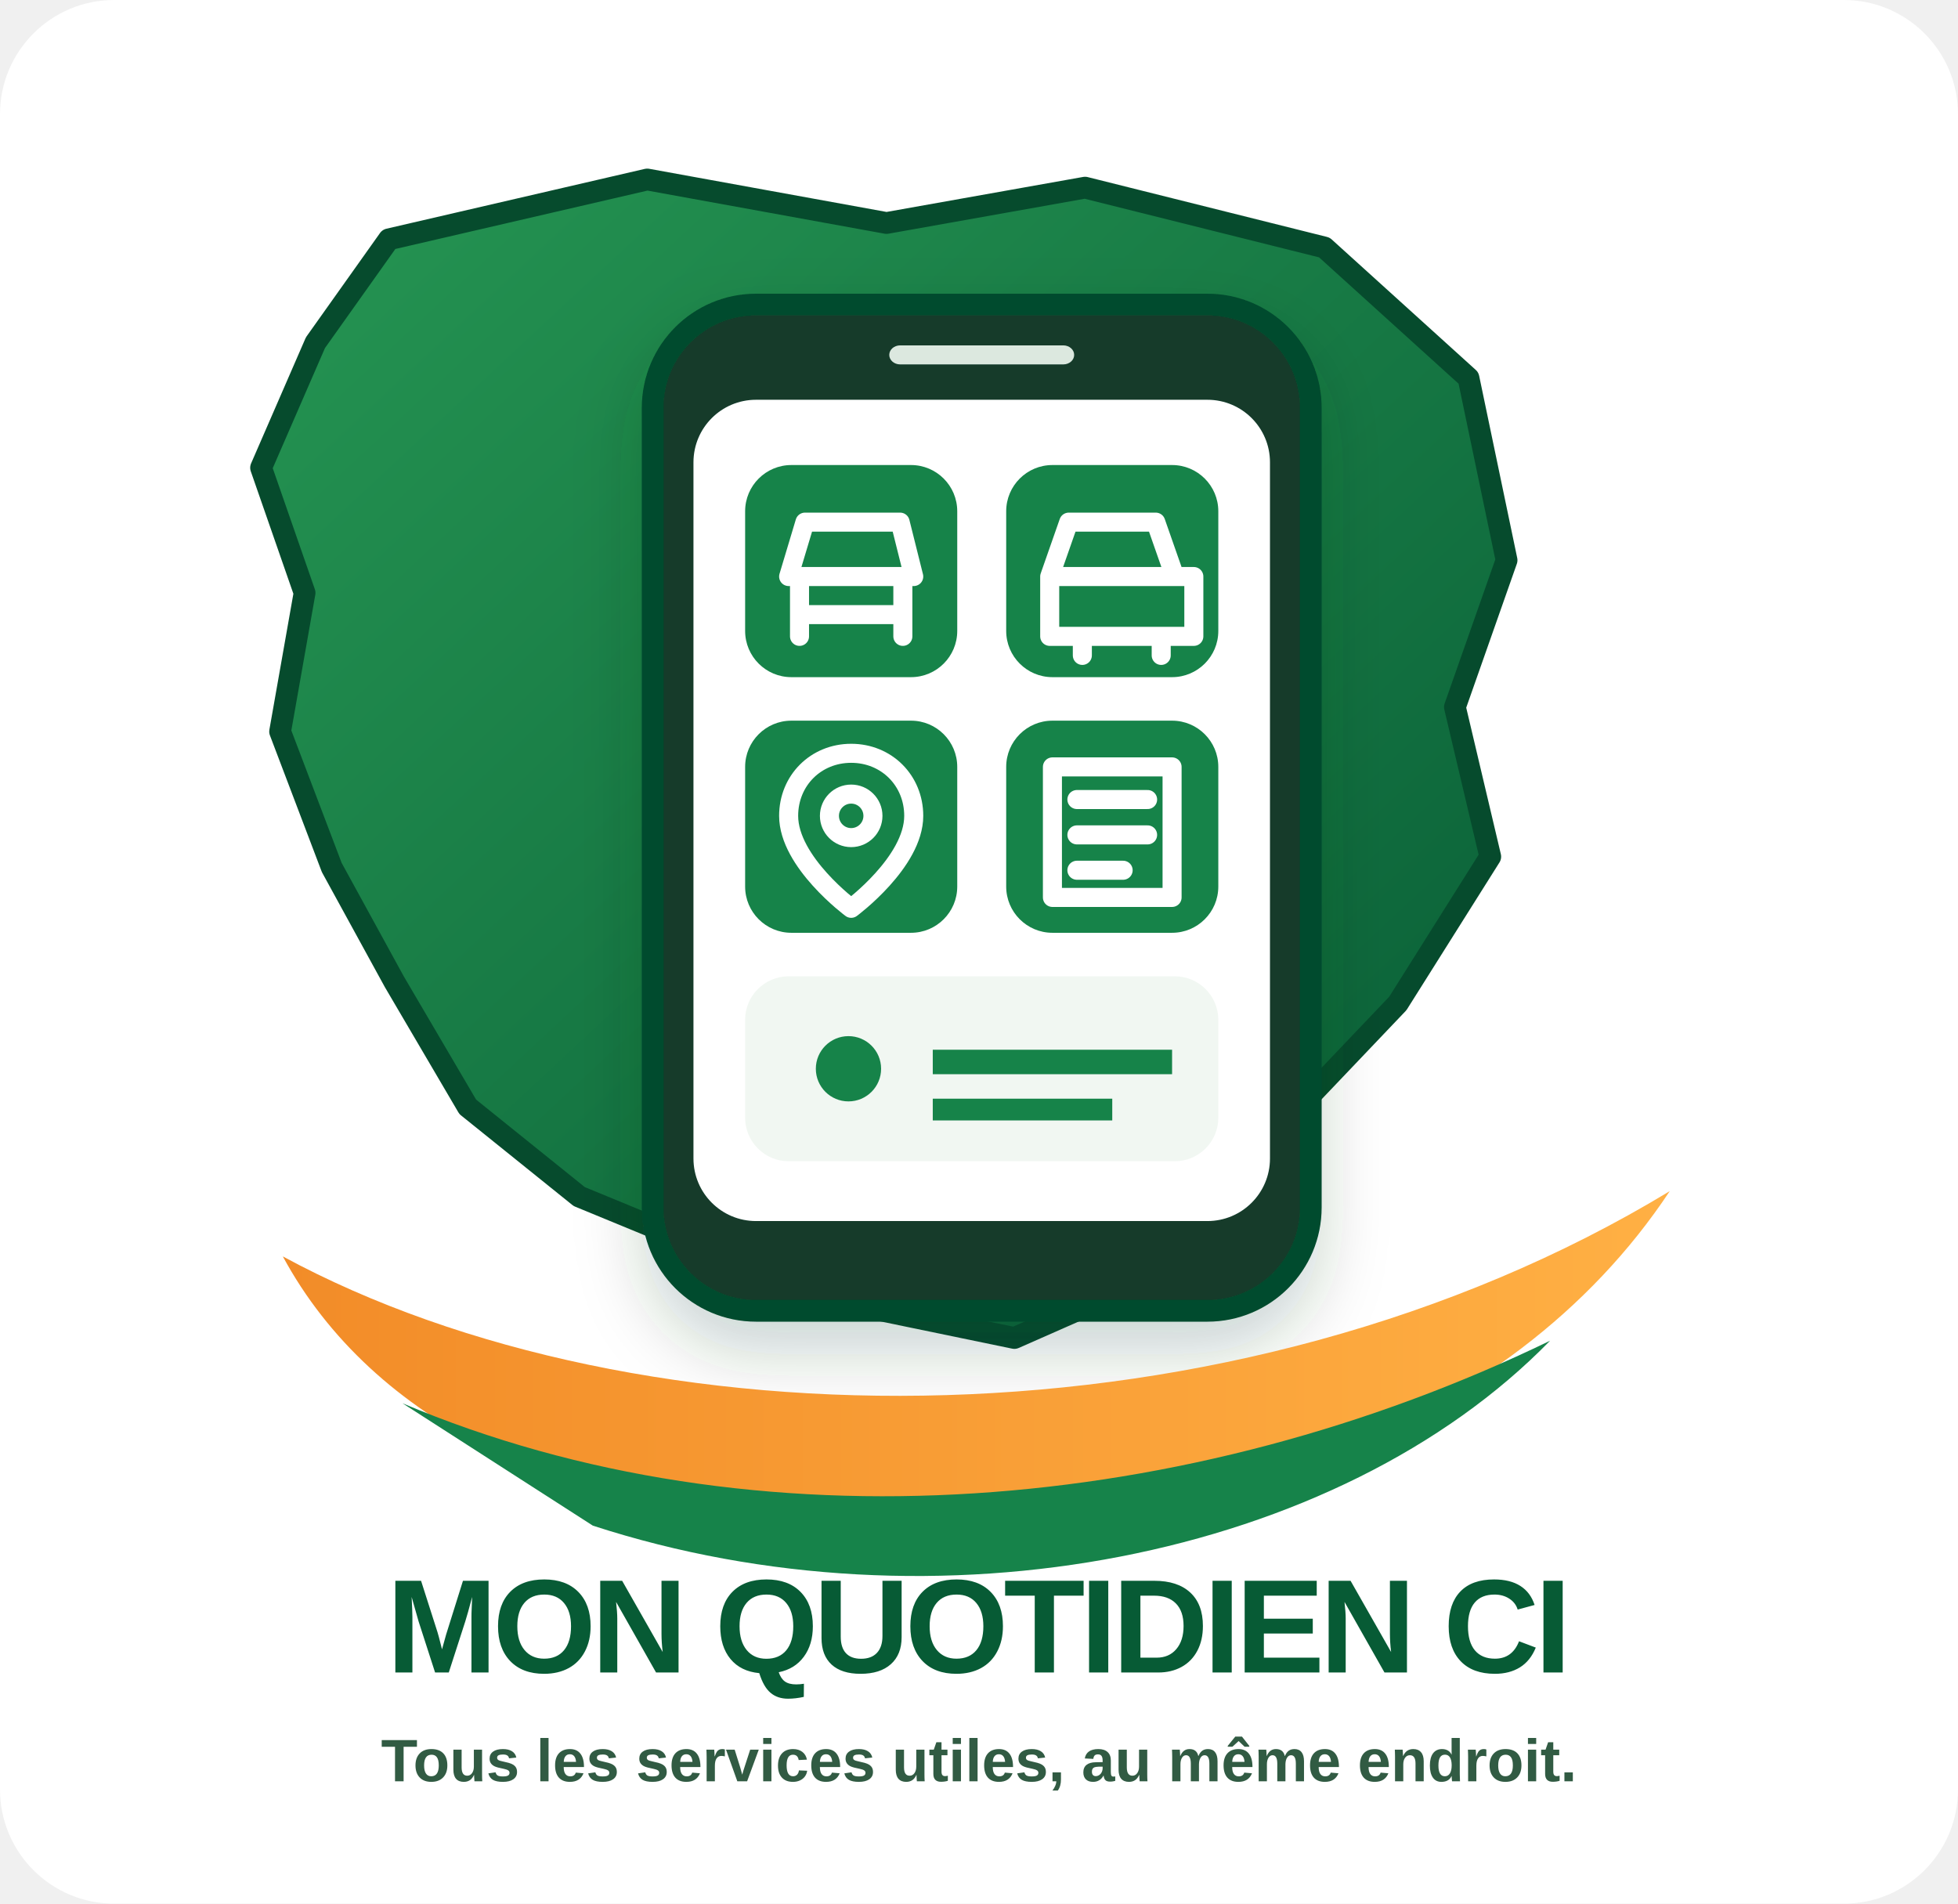
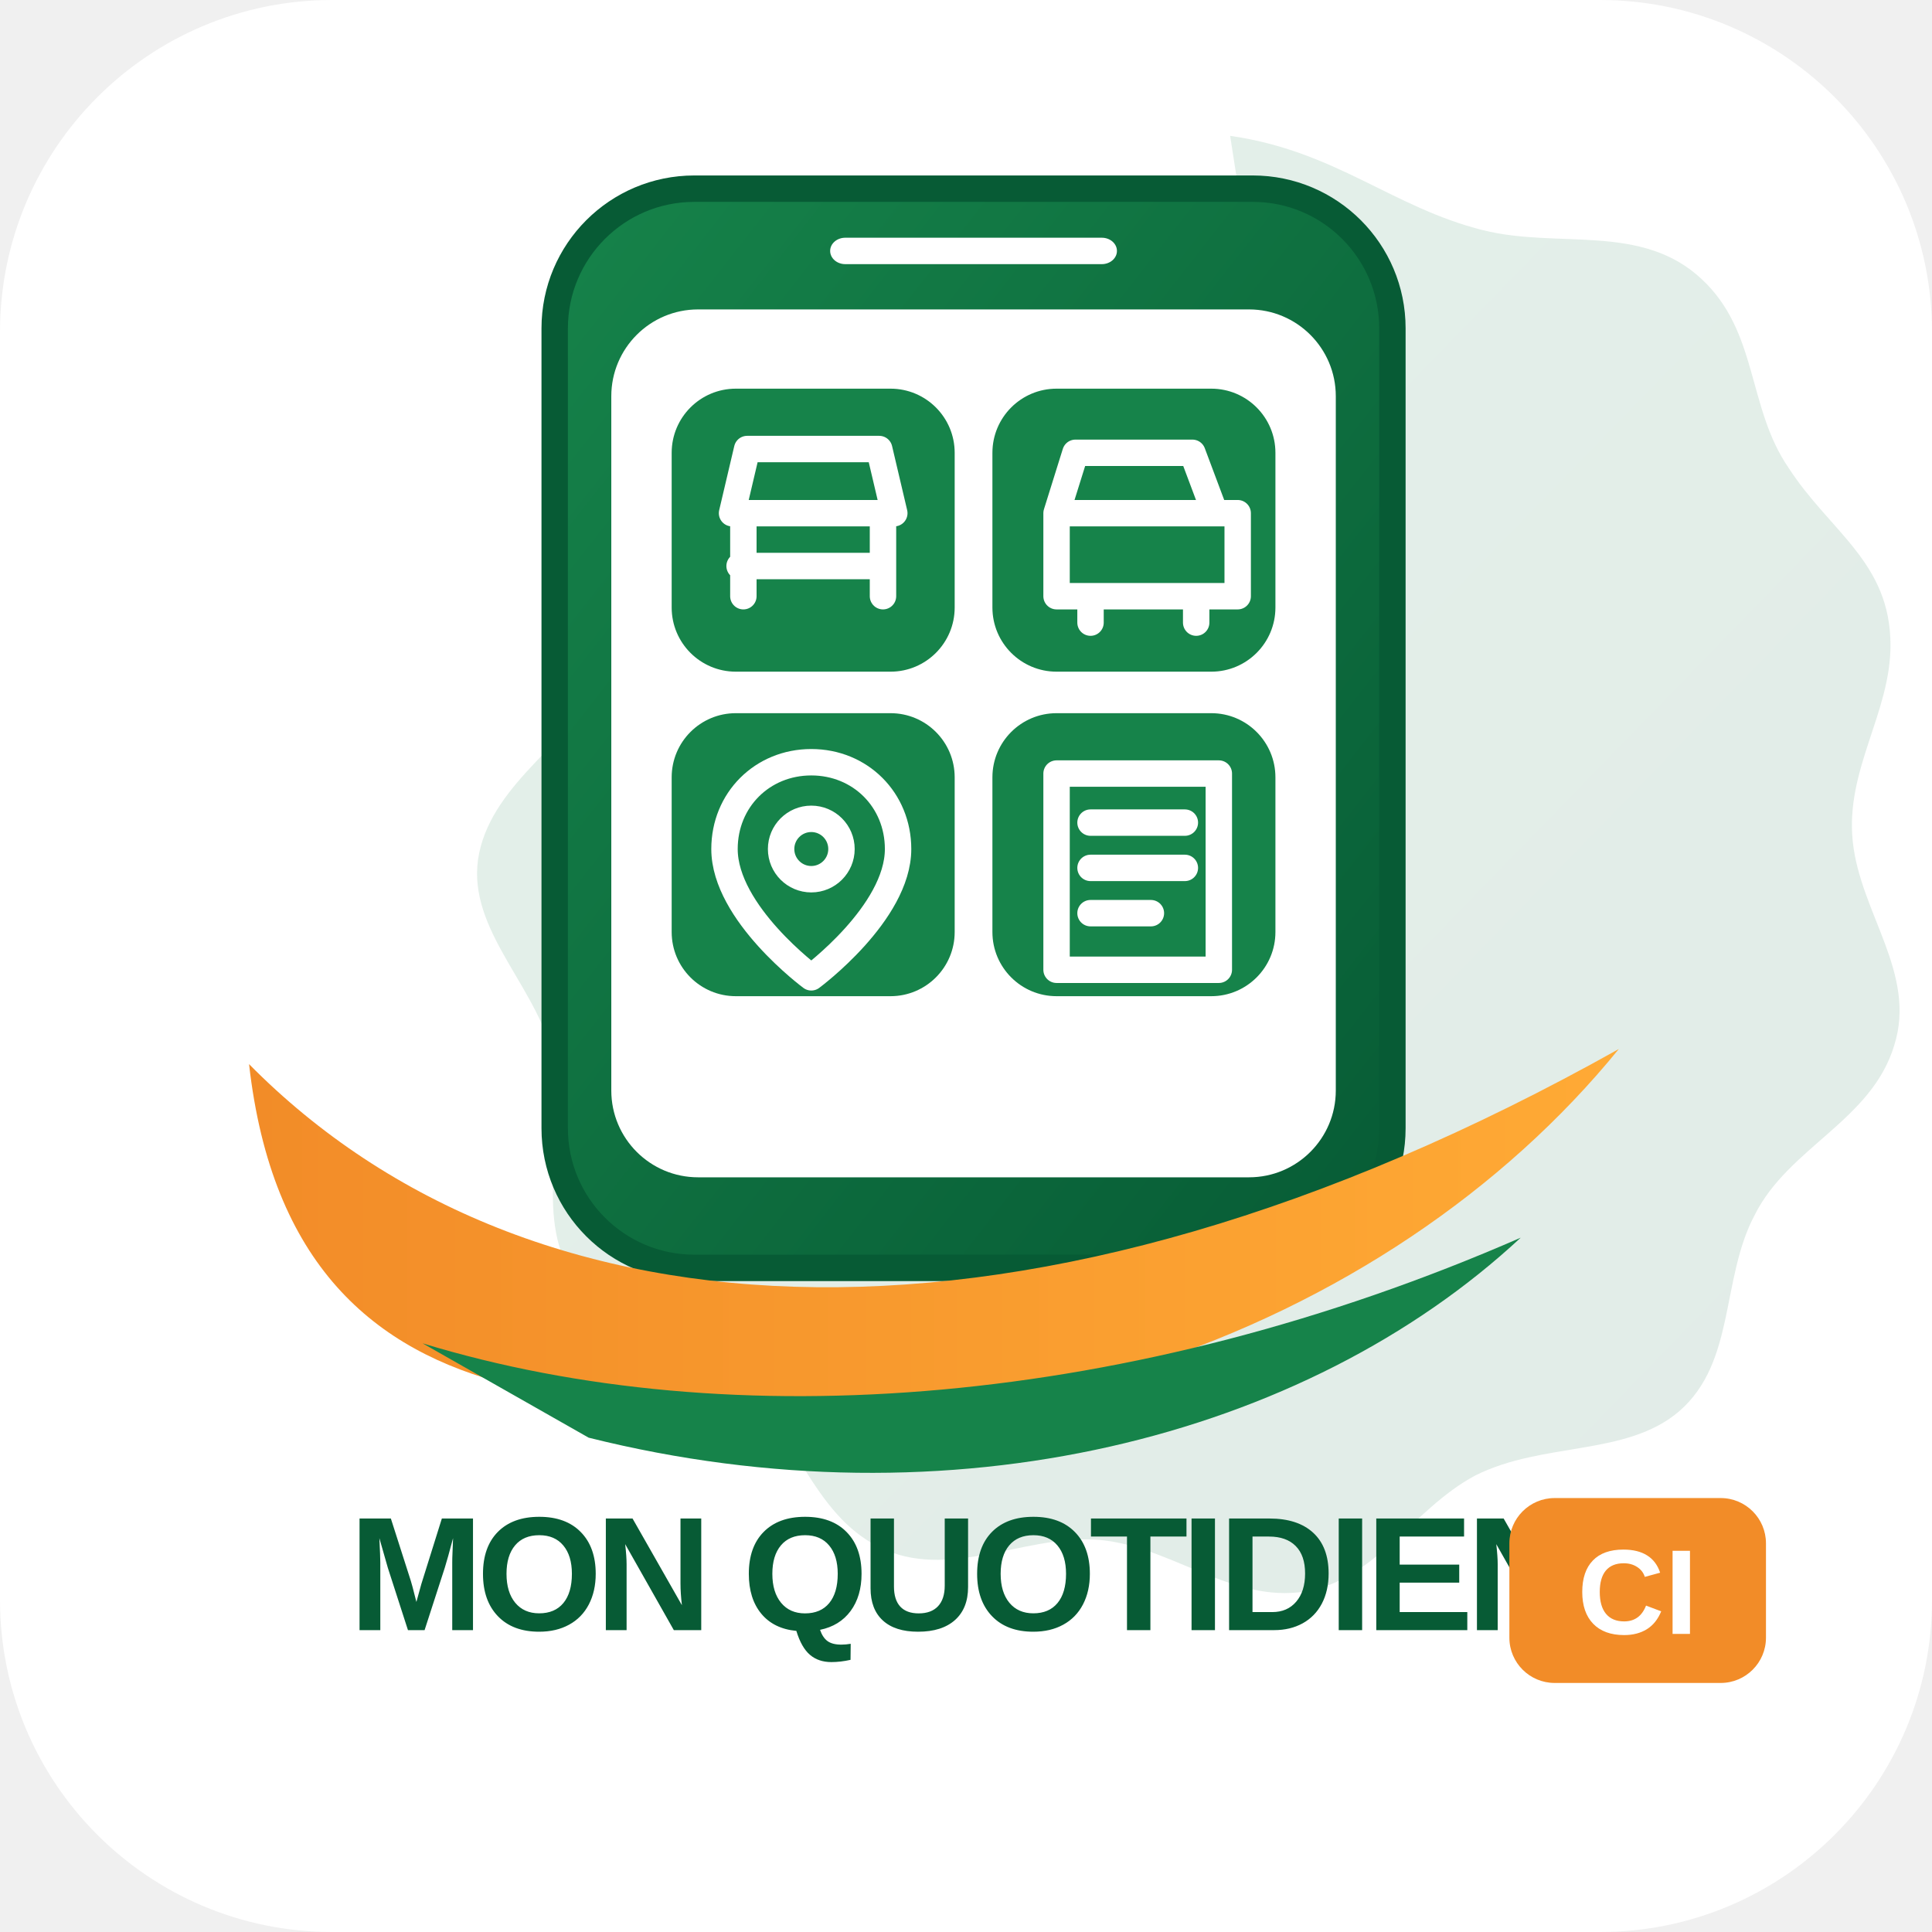
- <svg xmlns="http://www.w3.org/2000/svg" viewBox="0 0 720 700" role="img" aria-labelledby="title desc">
+ <svg xmlns="http://www.w3.org/2000/svg" viewBox="0 0 512 512">
  <defs>
-     <linearGradient id="green" x1="0" y1="0" x2="1" y2="1">
-       <stop stop-color="#269653" />
+     <linearGradient id="g" x1="0" y1="0" x2="1" y2="1">
+       <stop stop-color="#16834A" />
      <stop offset="1" stop-color="#075B35" />
    </linearGradient>
-     <linearGradient id="orange" x1="0" y1="0" x2="1" y2="0">
+     <linearGradient id="o">
      <stop stop-color="#F28C28" />
-       <stop offset="1" stop-color="#FFB044" />
+       <stop offset="1" stop-color="#FFAA35" />
    </linearGradient>
-     <filter id="shadow" x="-30%" y="-20%" width="160%" height="160%">
-       <feDropShadow dx="0" dy="12" stdDeviation="12" flood-color="#153E2B" flood-opacity=".2" />
-     </filter>
  </defs>
-   <rect width="720" height="700" rx="42" fill="#fff" />
-   <path d="M143 88 L238 66 L326 82 L399 69 L487 91 L540 139 L554 206 L535 260 L548 315 L514 369 L474 411 L432 466 L373 492 L315 480 L264 461 L213 440 L172 407 L145 361 L122 319 L103 269 L112 218 L96 172 L116 126 Z" fill="url(#green)" />
-   <path d="M143 88 L238 66 L326 82 L399 69 L487 91 L540 139 L554 206 L535 260 L548 315 L514 369 L474 411 L432 466 L373 492 L315 480 L264 461 L213 440 L172 407 L145 361 L122 319 L103 269 L112 218 L96 172 L116 126 Z" fill="none" stroke="#064B2D" stroke-width="8" stroke-linejoin="round" />
-   <g filter="url(#shadow)" transform="translate(240 112)">
-     <rect x="0" y="0" width="242" height="370" rx="38" fill="#123B2B" stroke="#064B2D" stroke-width="8" />
-     <rect x="15" y="35" width="212" height="302" rx="23" fill="#FFFFFF" />
-     <rect x="87" y="15" width="68" height="7" rx="4" fill="#DCE8DF" />
+   <rect width="512" height="512" rx="88" fill="#fff" />
+   <path d="M326 36c28 4 43 19 67 25 20 5 42-2 58 13 15 14 12 34 23 50 11 17 27 25 27 47 0 18-12 33-10 52 2 19 17 35 11 54-6 20-28 27-37 45-9 17-5 39-20 52-14 12-36 8-54 17-17 9-27 29-47 31-19 2-35-13-54-14-19-1-39 11-57 2-18-9-22-31-37-43-15-12-37-14-46-32-8-17 1-38-4-57-5-18-23-33-19-52 4-19 25-30 34-47 8-17 5-39 20-52 14-13 36-10 53-20 17-10 26-30 46-34 18-4 35 8 53 8z" fill="url(#g)" opacity=".12" />
+   <g transform="translate(108 45)">
+     <rect x="39" y="5" width="222" height="286" rx="37" fill="url(#g)" stroke="#075B35" stroke-width="7" />
+     <rect x="54" y="37" width="192" height="230" rx="23" fill="#fff" />
+     <rect x="112" y="18" width="76" height="7" rx="4" fill="#fff" />
    <g fill="#16834A">
-       <rect x="34" y="59" width="78" height="78" rx="17" />
-       <rect x="130" y="59" width="78" height="78" rx="17" />
-       <rect x="34" y="153" width="78" height="78" rx="17" />
-       <rect x="130" y="153" width="78" height="78" rx="17" />
-       <rect x="34" y="247" width="174" height="68" rx="16" fill="#F1F7F2" />
+       <rect x="70" y="58" width="75" height="75" rx="17" />
+       <rect x="155" y="58" width="75" height="75" rx="17" />
+       <rect x="70" y="144" width="75" height="75" rx="17" />
+       <rect x="155" y="144" width="75" height="75" rx="17" />
    </g>
    <g fill="none" stroke="#fff" stroke-width="7" stroke-linecap="round" stroke-linejoin="round">
-       <path d="M50 100h46l-5-20H56zM54 100v22m38-22v22m-38-8h38" />
-       <path d="M146 100l7-20h32l7 20m-46 0h53v22h-53zM158 122v7m29-7v7" />
-       <path d="M73 165c-13 0-23 10-23 23 0 17 23 34 23 34s23-17 23-34c0-13-10-23-23-23zm0 15a8 8 0 1 0 0 16 8 8 0 0 0 0-16z" />
-       <path d="M147 170h44v48h-44zM156 182h26m-26 13h26m-26 13h17" />
-     </g>
-     <g fill="#16834A">
-       <circle cx="72" cy="281" r="12" />
-       <path d="M103 274h88v9h-88zm0 18h66v8h-66z" />
+       <path d="M86 91h43l-4-17H90zM89 91v22m37-22v22m-38-8h38" />
+       <path d="M172 91l5-16h31l6 16m-42 0h48v22h-48zM181 113v7m28-7v7" />
+       <path d="M107 157c-13 0-23 10-23 23 0 17 23 34 23 34s23-17 23-34c0-13-10-23-23-23zm0 15a8 8 0 1 0 0 16 8 8 0 0 0 0-16z" />
+       <path d="M172 160h43v52h-43zM181 173h25m-25 12h25m-25 12h16" />
    </g>
  </g>
-   <path d="M104 462 C235 533 454 535 614 438 C555 527 438 568 304 562 C209 558 137 523 104 462Z" fill="url(#orange)" />
-   <path d="M148 516 C278 571 438 557 570 493 C492 573 344 602 218 561Z" fill="#16834A" />
-   <text x="360" y="615" text-anchor="middle" font-family="Arial,Helvetica,sans-serif" font-size="49" font-weight="900" letter-spacing="-1.8" fill="#075B35">MON QUOTIDIEN CI</text>
-   <text x="360" y="655" text-anchor="middle" font-family="Arial,Helvetica,sans-serif" font-size="22" font-weight="600" fill="#315B43">Tous les services utiles, au même endroit.</text>
+   <path d="M66 282c74 75 206 84 363-4-61 75-176 119-294 89-36-9-63-32-69-85z" fill="url(#o)" />
+   <path d="M112 356c82 25 188 17 291-28-57 53-151 77-247 53z" fill="#16834A" />
+   <text x="256" y="432" text-anchor="middle" font-family="Arial,Helvetica,sans-serif" font-size="43" font-weight="900" letter-spacing="-2" fill="#075B35">MON QUOTIDIEN</text>
+   <rect x="400" y="397" width="68" height="49" rx="12" fill="#F28C28" />
+   <text x="434" y="433" text-anchor="middle" font-family="Arial,Helvetica,sans-serif" font-size="32" font-weight="900" fill="#fff">CI</text>
</svg>
